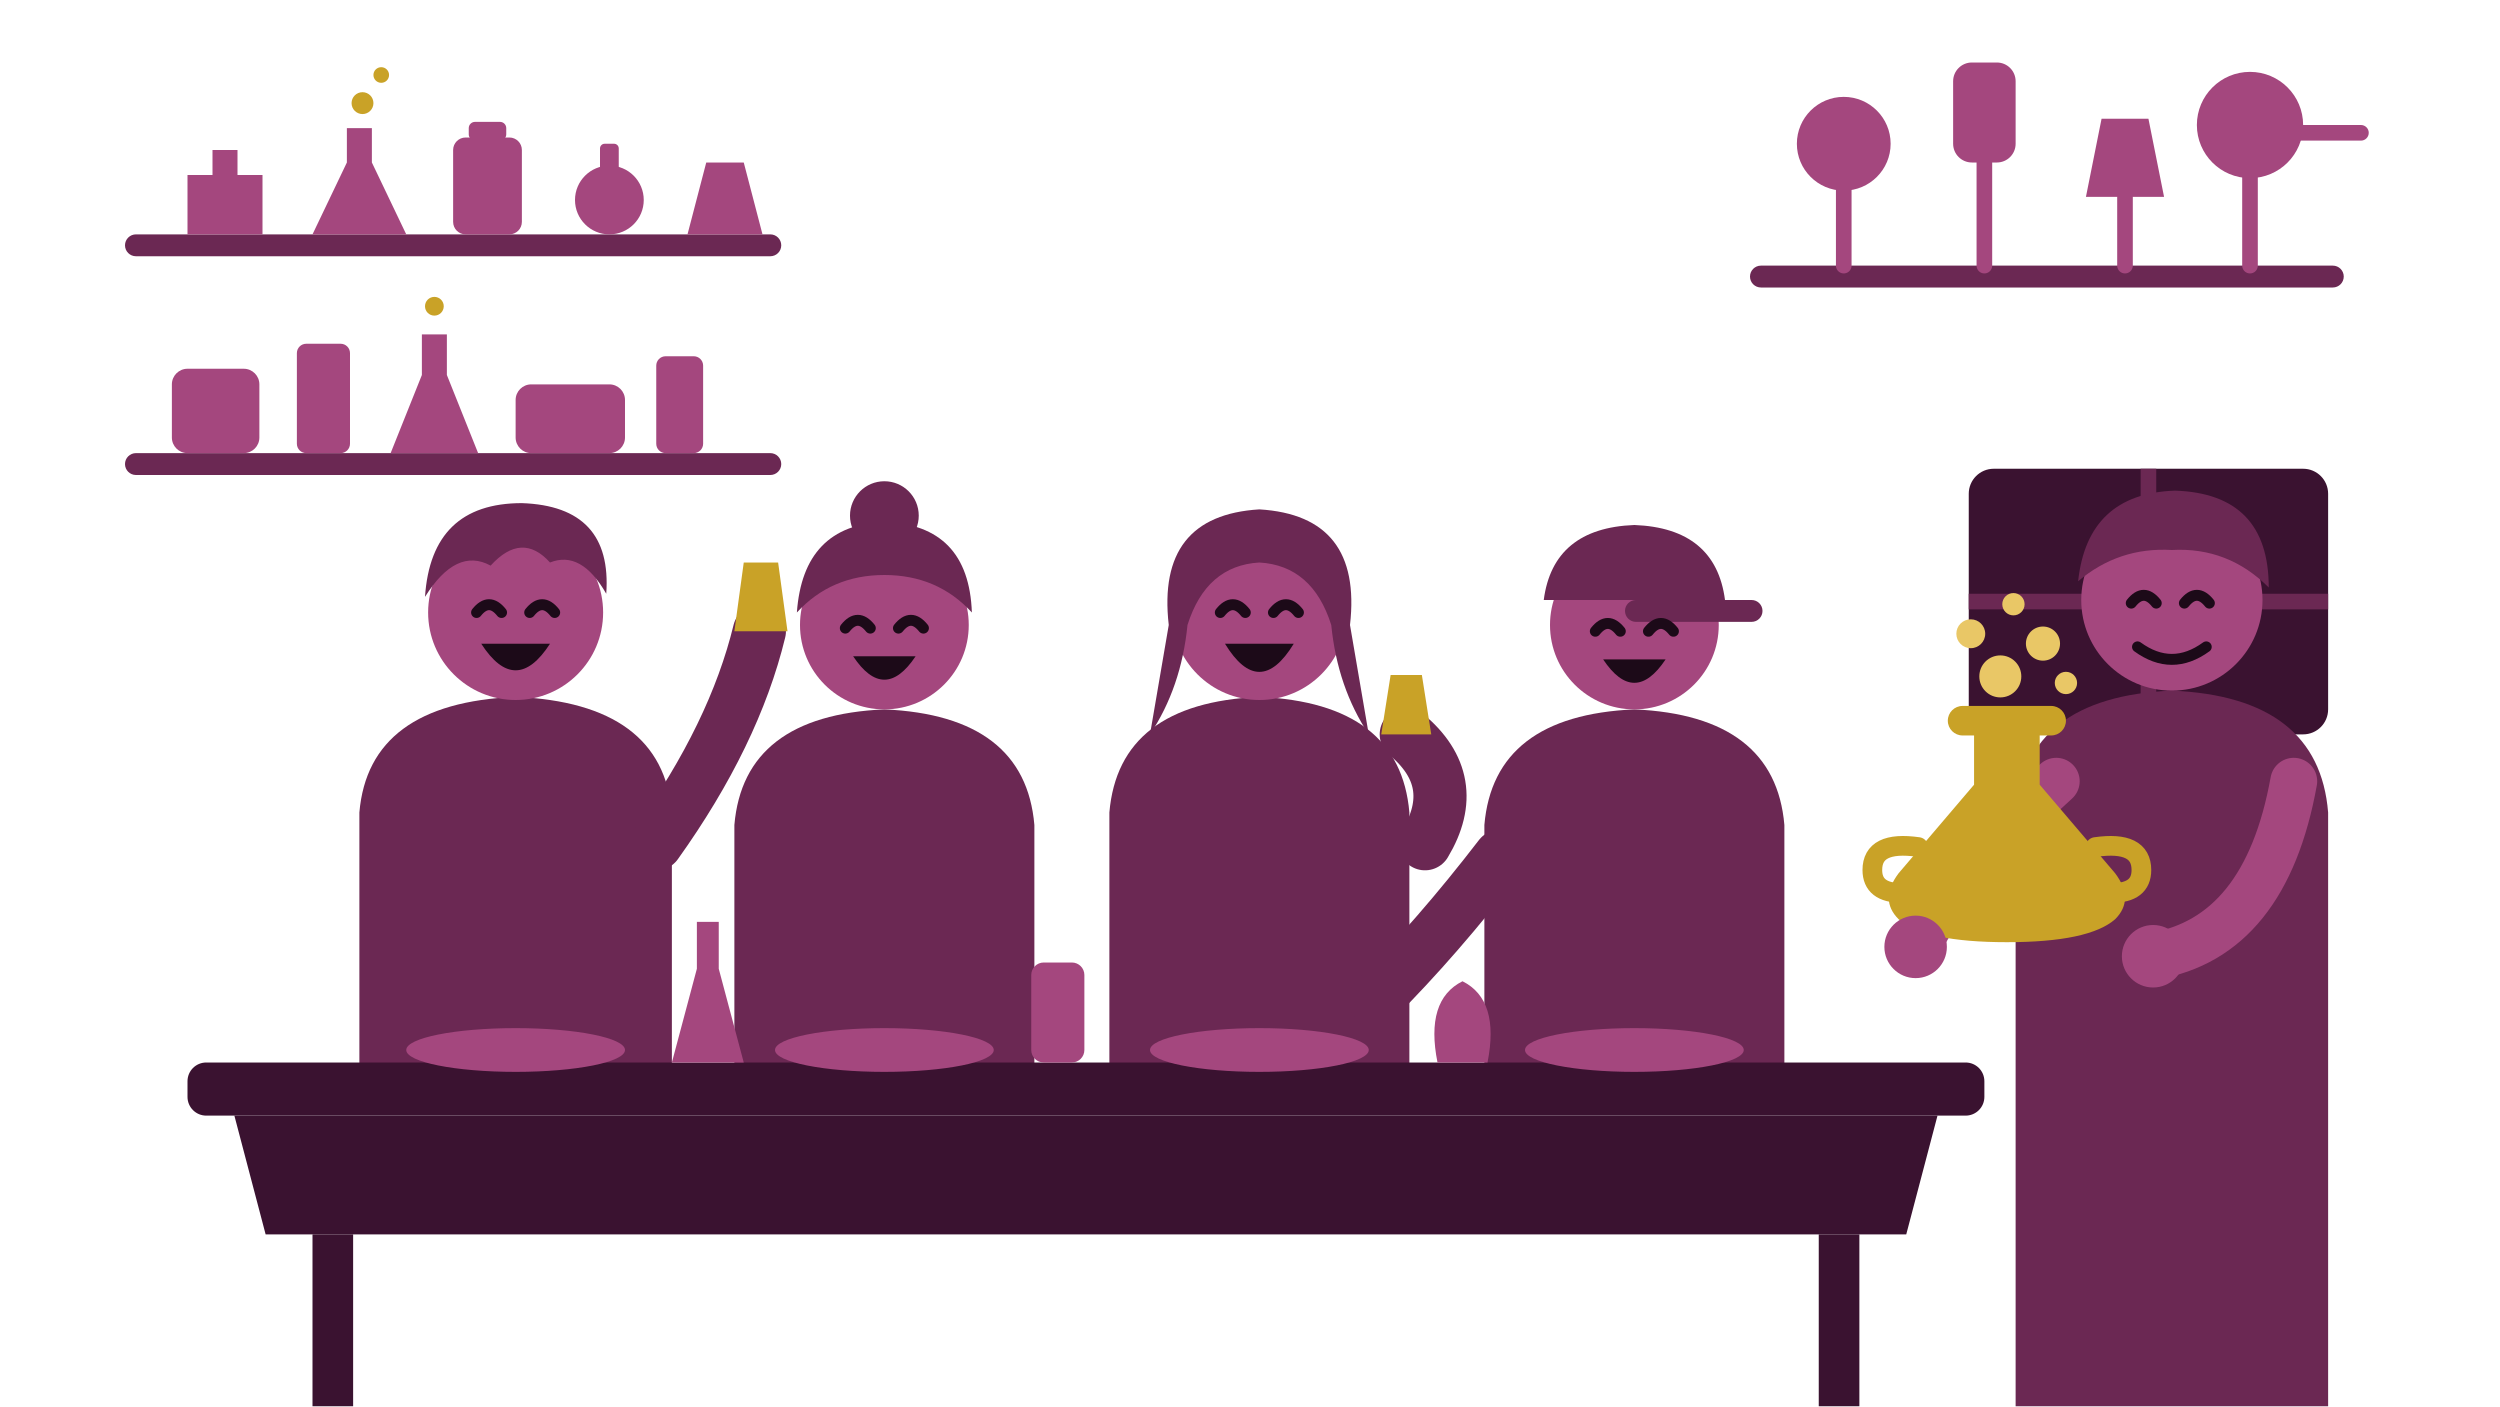
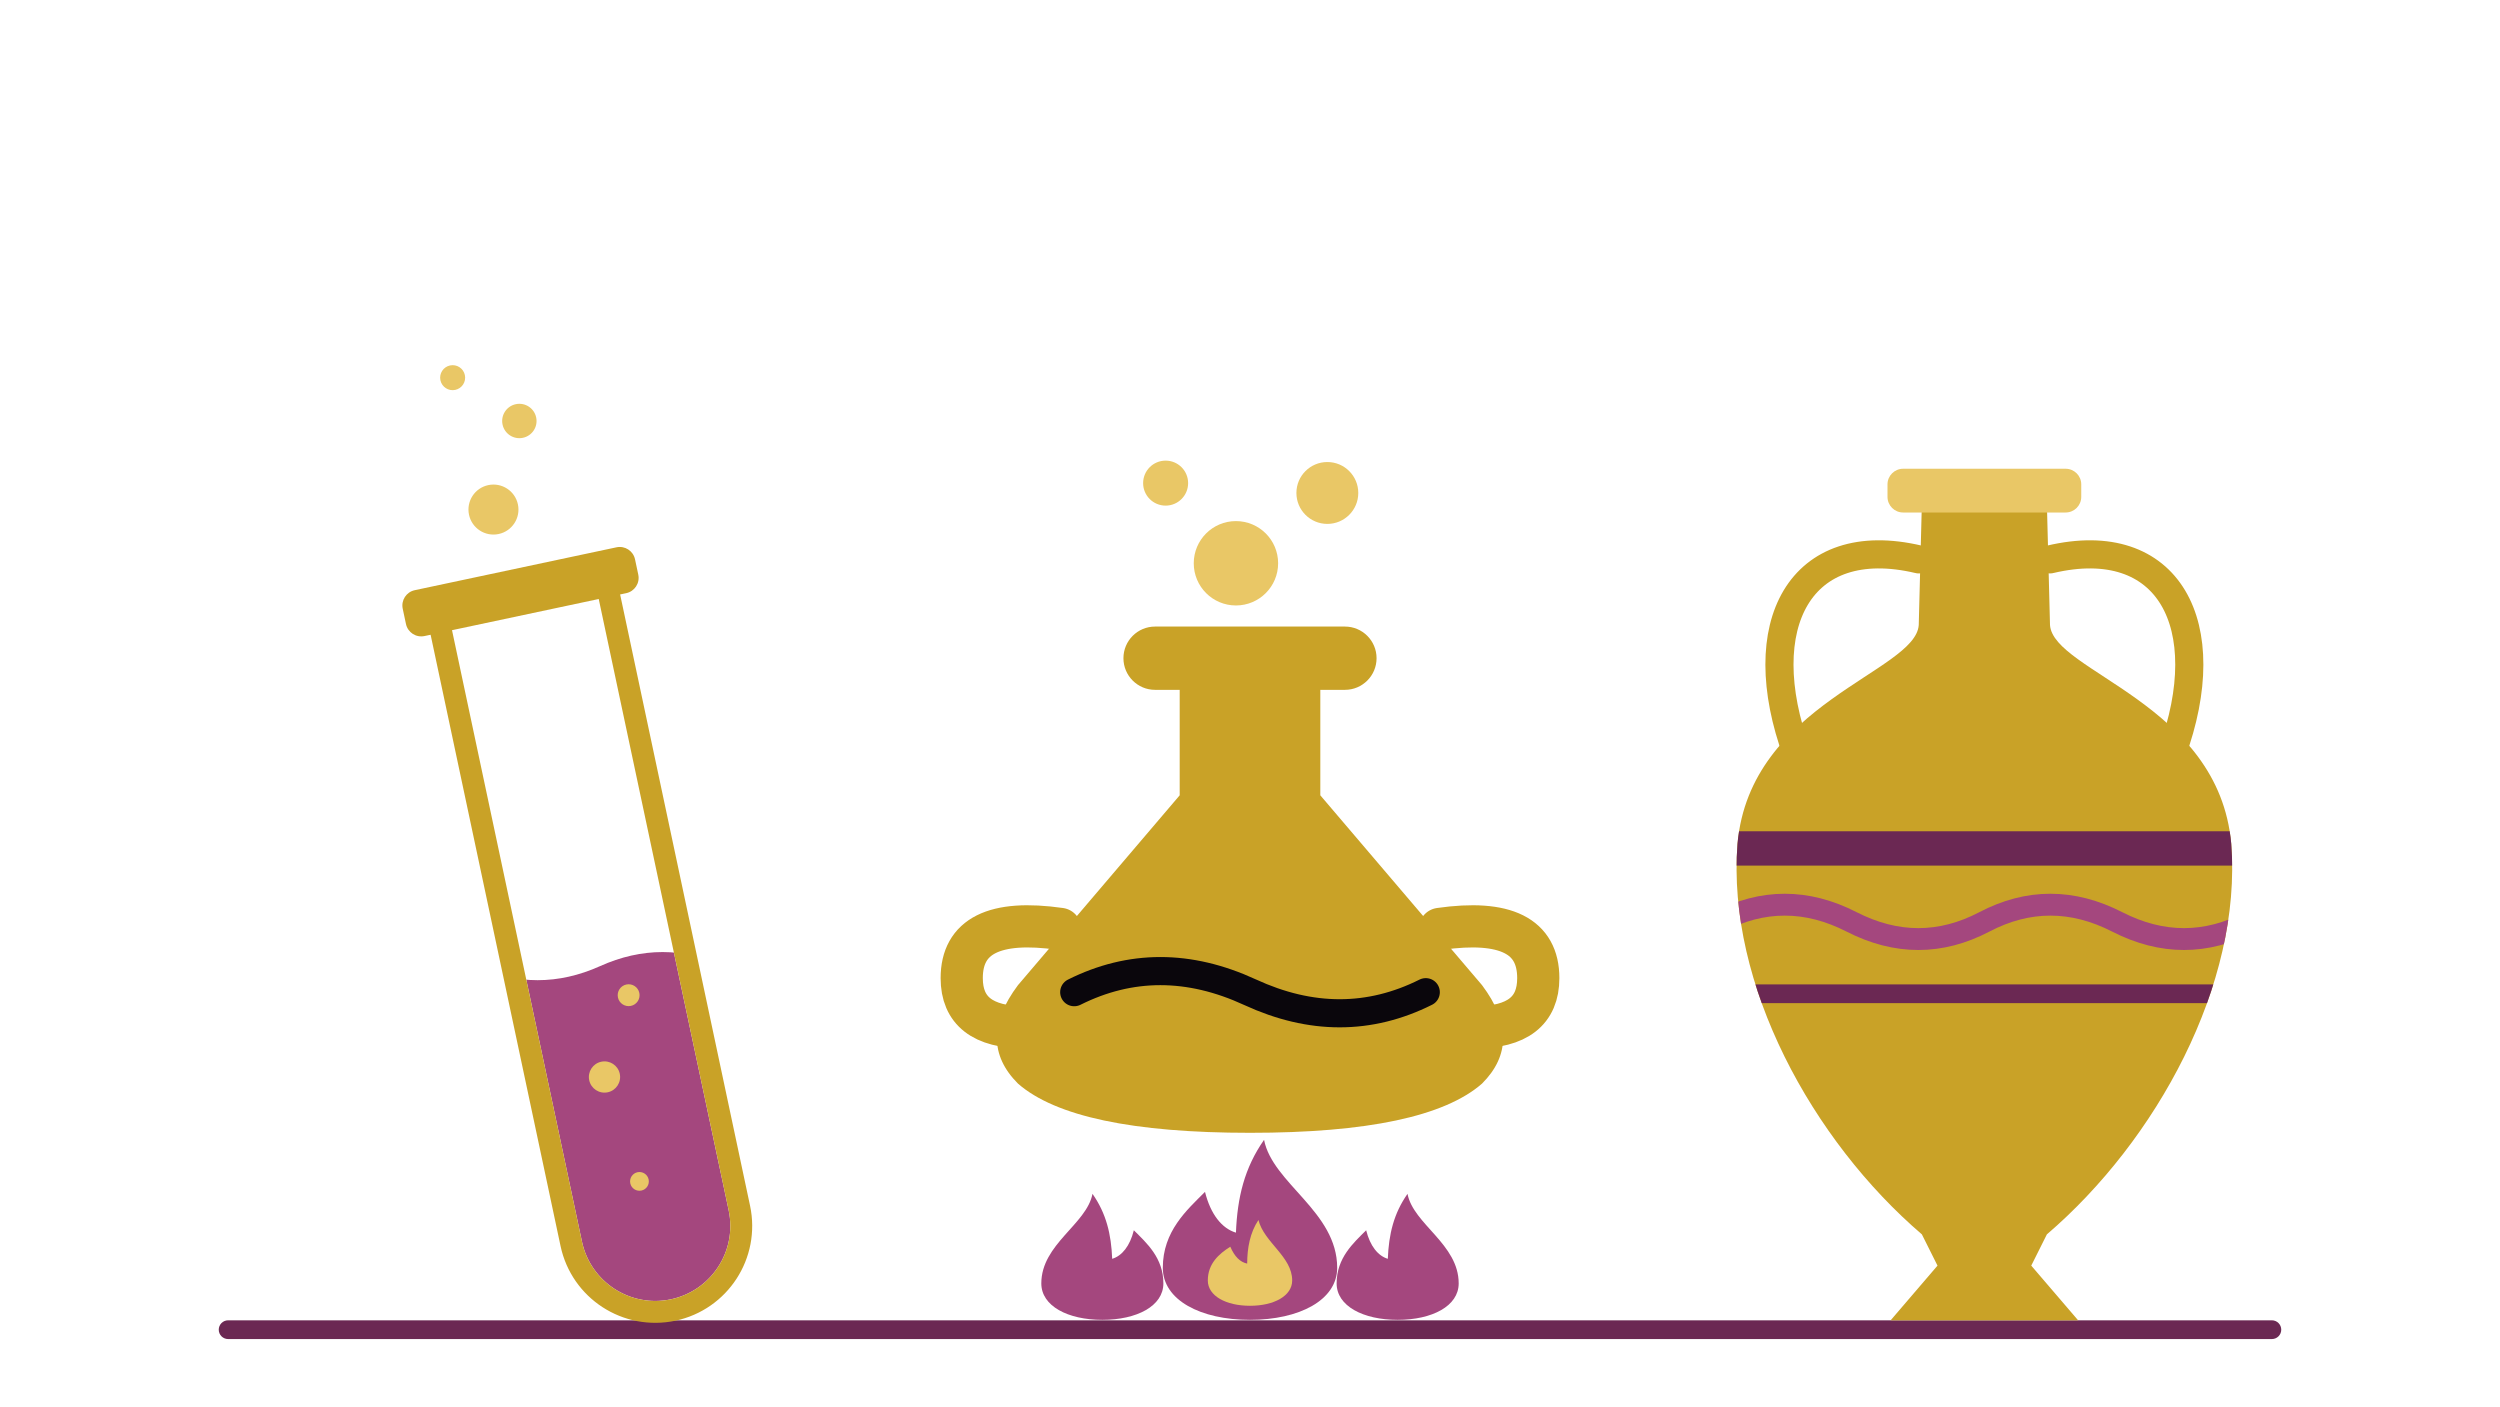
<svg xmlns="http://www.w3.org/2000/svg" viewBox="0 0 1600 900">
-   <g fill="#6B2853">
-     <rect x="80" y="150" width="420" height="14" rx="7" />
-     <rect x="80" y="290" width="420" height="14" rx="7" />
-     <rect x="1120" y="170" width="380" height="14" rx="7" />
+   <defs>
+     <clipPath id="panse">
+       <path d="M-40 22 L-42 100 C-44 130 -150 150 -158 240 C-165 330 -110 430 -40 490 L-30 510 L-60 545 H60 L30 510 L40 490 C110 430 165 330 158 240 C150 150 44 130 42 100 L40 22 Z" />
+     </clipPath>
+     <clipPath id="tube">
+       <path d="M-48 24 V430 A48 48 0 0 0 48 430 V24 Z" />
+     </clipPath>
+   </defs>
+   <rect x="140" y="845" width="1320" height="12" rx="6" fill="#6B2853" />
+   <g transform="translate(330 364) rotate(-12)">
+     <g fill="#E9C766">
+       <circle cx="-6" cy="-40" r="16" />
+       <circle cx="22" cy="-92" r="11" />
+       <circle cx="-14" cy="-128" r="8" />
+     </g>
+     <g clip-path="url(#tube)">
+       <path transform="rotate(12 0 260)" d="M-160 260 Q-120 242 -80 260 T0 260 T80 260 T160 260 V700 H-160 Z" fill="#A4477E" />
+     </g>
+     <g fill="#E9C766">
+       <circle cx="-12" cy="330" r="10" />
+       <circle cx="14" cy="282" r="7" />
+       <circle cx="-4" cy="400" r="6" />
+     </g>
+     <path d="M-55 24 V430 A55 55 0 0 0 55 430 V24" fill="none" stroke="#C9A227" stroke-width="14" />
+     <rect x="-76" y="0" width="152" height="30" rx="10" fill="#C9A227" />
  </g>
-   <g fill="#A4477E">
-     <path d="M120 150 V112 H136 V96 H152 V112 H168 V150 Z" />
-     <path d="M200 150 L222 104 V82 H238 V104 L260 150 Z" />
-     <rect x="290" y="88" width="44" height="62" rx="8" />
-     <rect x="300" y="78" width="24" height="12" rx="4" />
-     <circle cx="390" cy="128" r="22" />
-     <rect x="384" y="92" width="12" height="18" rx="3" />
-     <path d="M440 150 L452 104 H476 L488 150 Z" />
-     <rect x="110" y="236" width="56" height="54" rx="10" />
-     <rect x="190" y="220" width="34" height="70" rx="6" />
-     <path d="M250 290 L270 240 V214 H286 V240 L306 290 Z" />
-     <rect x="330" y="246" width="70" height="44" rx="10" />
-     <rect x="420" y="228" width="30" height="62" rx="6" />
-   </g>
-   <g fill="#C9A227">
-     <circle cx="232" cy="66" r="7" />
-     <circle cx="244" cy="48" r="5" />
-     <circle cx="278" cy="196" r="6" />
-   </g>
-   <g fill="none" stroke="#A4477E" stroke-width="10" stroke-linecap="round">
-     <path d="M1180 170 V120" />
-     <path d="M1270 170 V100" />
-     <path d="M1360 170 V126" />
-     <path d="M1440 170 V110" />
-   </g>
-   <g fill="#A4477E">
-     <circle cx="1180" cy="92" r="30" />
-     <rect x="1250" y="40" width="40" height="64" rx="12" />
-     <path d="M1335 126 H1385 L1375 76 H1345 Z" />
-     <circle cx="1440" cy="80" r="34" />
-     <rect x="1436" y="80" width="80" height="10" rx="5" />
-   </g>
-   <g fill="#3A1230">
-     <rect x="1260" y="300" width="230" height="170" rx="16" />
-   </g>
-   <g fill="none" stroke="#6B2853" stroke-width="10">
-     <path d="M1375 300 V470 M1260 385 H1490" />
-   </g>
-   <g fill="#6B2853">
-     <path d="M230 520 Q236 450 330 446 Q424 450 430 520 V700 H230 Z" />
-     <path d="M470 528 Q476 458 566 454 Q656 458 662 528 V700 H470 Z" />
-     <path d="M710 520 Q716 450 806 446 Q896 450 902 520 V700 H710 Z" />
-     <path d="M950 528 Q956 458 1046 454 Q1136 458 1142 528 V700 H950 Z" />
-   </g>
-   <g fill="#A4477E">
-     <circle cx="330" cy="392" r="56" />
-     <circle cx="566" cy="400" r="54" />
-     <circle cx="806" cy="392" r="56" />
-     <circle cx="1046" cy="400" r="54" />
-   </g>
-   <g fill="#6B2853">
-     <path d="M272 382 Q276 322 334 322 Q392 324 388 380 Q372 352 352 360 Q334 340 314 362 Q292 350 272 382 Z" />
-     <path d="M510 392 Q514 336 566 334 Q620 336 622 392 Q600 368 566 368 Q532 368 510 392 Z" />
-     <circle cx="566" cy="330" r="22" />
-     <path d="M748 400 Q740 330 806 326 Q872 330 864 400 L876 470 Q856 440 852 400 Q840 362 806 360 Q772 362 760 400 Q756 440 736 470 Z" />
-     <path d="M988 384 Q994 338 1046 336 Q1098 338 1104 384 Z" />
-     <rect x="1040" y="384" width="88" height="14" rx="7" />
-   </g>
-   <g fill="none" stroke="#1C0A18" stroke-width="7" stroke-linecap="round">
-     <path d="M305 392 q8 -10 16 0 M339 392 q8 -10 16 0" />
-     <path d="M541 402 q8 -10 16 0 M575 402 q8 -10 16 0" />
-     <path d="M781 392 q8 -10 16 0 M815 392 q8 -10 16 0" />
-     <path d="M1021 404 q8 -10 16 0 M1055 404 q8 -10 16 0" />
-   </g>
-   <g fill="#1C0A18">
-     <path d="M308 412 Q330 446 352 412 Z" />
-     <path d="M546 420 Q566 450 586 420 Z" />
-     <path d="M784 412 Q806 448 828 412 Z" />
-     <path d="M1026 422 Q1046 452 1066 422 Z" />
-   </g>
-   <g fill="none" stroke="#6B2853" stroke-width="34" stroke-linecap="round">
-     <path d="M420 540 Q470 470 486 404" />
-     <path d="M912 540 Q936 500 900 470" />
-     <path d="M960 548 Q920 600 880 640" />
-   </g>
-   <g fill="#C9A227">
-     <path d="M470 404 L504 404 L498 360 L476 360 Z" />
-     <path d="M884 470 L916 470 L910 432 L890 432 Z" />
-   </g>
-   <g fill="#3A1230">
-     <rect x="120" y="680" width="1150" height="34" rx="12" />
-     <path d="M150 714 H1240 L1220 790 H170 Z" />
-     <rect x="200" y="790" width="26" height="110" />
-     <rect x="1164" y="790" width="26" height="110" />
-   </g>
-   <g fill="#A4477E">
-     <ellipse cx="330" cy="672" rx="70" ry="14" />
-     <ellipse cx="566" cy="672" rx="70" ry="14" />
-     <ellipse cx="806" cy="672" rx="70" ry="14" />
-     <ellipse cx="1046" cy="672" rx="70" ry="14" />
-   </g>
-   <g fill="#A4477E">
-     <path d="M430 680 L446 620 V590 H460 V620 L476 680 Z" />
-     <rect x="660" y="616" width="34" height="64" rx="8" />
-     <path d="M920 680 Q912 640 936 628 Q960 640 952 680 Z" />
-   </g>
-   <g fill="#6B2853">
-     <path d="M1290 520 Q1296 446 1390 442 Q1484 446 1490 520 V900 H1290 Z" />
-   </g>
-   <circle cx="1390" cy="384" r="58" fill="#A4477E" />
-   <path d="M1330 372 Q1336 316 1392 314 Q1452 316 1452 376 Q1426 350 1390 352 Q1356 350 1330 372 Z" fill="#6B2853" />
-   <g fill="none" stroke="#1C0A18" stroke-width="7" stroke-linecap="round">
-     <path d="M1364 386 q8 -10 16 0 M1398 386 q8 -10 16 0" />
-     <path d="M1368 414 Q1390 430 1412 414" />
-   </g>
-   <g fill="none" stroke="#A4477E" stroke-width="30" stroke-linecap="round">
-     <path d="M1316 500 Q1250 560 1228 604" />
-     <path d="M1468 500 Q1450 600 1378 612" />
-   </g>
-   <g transform="translate(1150 372) scale(4.2)">
+   <g transform="translate(512 275) scale(9)">
    <g fill="#E9C766">
-       <circle cx="31" cy="14.5" r="3.2" />
-       <circle cx="37.5" cy="9.5" r="2.6" />
-       <circle cx="26.5" cy="8" r="2.2" />
-       <circle cx="33" cy="3.5" r="1.7" />
-       <circle cx="41" cy="15.5" r="1.7" />
+       <circle cx="31" cy="9.5" r="3" />
+       <circle cx="37.5" cy="4.5" r="2.2" />
+       <circle cx="26" cy="3.8" r="1.6" />
    </g>
    <g fill="none" stroke="#C9A227" stroke-width="3" stroke-linecap="round">
-       <path d="M18.5 40.5 Q11.5 39.5 11.5 44 Q11.5 47.5 16 47.5" />
-       <path d="M45.5 40.5 Q52.5 39.5 52.5 44 Q52.5 47.5 48 47.5" />
+       <path d="M18.5 35.5 Q11.5 34.5 11.5 39 Q11.5 42.5 16 42.5" />
+       <path d="M45.5 35.5 Q52.5 34.5 52.5 39 Q52.5 42.5 48 42.5" />
    </g>
    <g fill="#C9A227">
-       <rect x="23" y="19" width="18" height="4.5" rx="2.25" />
-       <path d="M27 23 V31 L15.5 44.5 Q12.5 48.5 15.5 51.5 Q19.5 55 32 55 Q44.5 55 48.5 51.5 Q51.5 48.5 48.5 44.5 L37 31 V23 Z" />
+       <rect x="23" y="14" width="18" height="4.5" rx="2.25" />
+       <path d="M27 18 V26 L15.5 39.5 Q12.5 43.5 15.5 46.5 Q19.5 50 32 50 Q44.5 50 48.5 46.5 Q51.5 43.5 48.5 39.5 L37 26 V18 Z" />
    </g>
+     <path d="M19.5 40 Q25.5 37 32 40 T44.5 40" fill="none" stroke="#0A060C" stroke-width="2" stroke-linecap="round" />
+     <g fill="#A4477E">
+       <path d="M33 50.5 C33.6 53.6 38.2 55.6 38.2 59.6 C38.2 61.9 35.5 63.3 32 63.3 C28.5 63.3 25.8 61.9 25.8 59.6 C25.8 57 27.5 55.5 28.8 54.2 C29.2 55.8 30 56.8 31 57.1 C31.1 54.6 31.6 52.5 33 50.5 Z" />
+       <path transform="translate(21.5 63.3) scale(-0.7 0.7) translate(-32 -63.3)" d="M33 50.5 C33.6 53.6 38.2 55.6 38.2 59.6 C38.2 61.9 35.5 63.3 32 63.3 C28.5 63.3 25.8 61.9 25.8 59.6 C25.8 57 27.5 55.5 28.8 54.2 C29.2 55.8 30 56.8 31 57.1 C31.1 54.6 31.6 52.5 33 50.5 Z" />
+       <path transform="translate(42.5 63.3) scale(0.7) translate(-32 -63.3)" d="M33 50.5 C33.6 53.6 38.2 55.6 38.2 59.6 C38.2 61.9 35.5 63.3 32 63.3 C28.5 63.3 25.8 61.9 25.8 59.6 C25.8 57 27.5 55.5 28.8 54.2 C29.2 55.8 30 56.8 31 57.1 C31.1 54.6 31.6 52.5 33 50.5 Z" />
+     </g>
+     <path fill="#E9C766" d="M32.6 56.2 C33 57.8 35 58.8 35 60.5 C35 61.6 33.7 62.3 32 62.3 C30.3 62.3 29 61.6 29 60.5 C29 59.3 29.8 58.6 30.6 58.1 C30.9 58.8 31.3 59.2 31.8 59.3 C31.8 58.2 32 57.1 32.6 56.2 Z" />
  </g>
-   <g fill="#A4477E">
-     <circle cx="1226" cy="606" r="20" />
-     <circle cx="1378" cy="612" r="20" />
+   <g transform="translate(1270 300)">
+     <g fill="none" stroke="#C9A227" stroke-width="18" stroke-linecap="round">
+       <path d="M-42 58 C-118 40 -150 100 -120 182" />
+       <path d="M42 58 C118 40 150 100 120 182" />
+     </g>
+     <path d="M-40 22 L-42 100 C-44 130 -150 150 -158 240 C-165 330 -110 430 -40 490 L-30 510 L-60 545 H60 L30 510 L40 490 C110 430 165 330 158 240 C150 150 44 130 42 100 L40 22 Z" fill="#C9A227" />
+     <g clip-path="url(#panse)">
+       <rect x="-170" y="232" width="340" height="22" fill="#6B2853" />
+       <path d="M-170 290 Q-128 268 -85 290 T0 290 T85 290 T170 290" fill="none" stroke="#A4477E" stroke-width="14" />
+       <rect x="-170" y="330" width="340" height="12" fill="#6B2853" />
+     </g>
+     <rect x="-62" y="0" width="124" height="28" rx="10" fill="#E9C766" />
  </g>
</svg>
